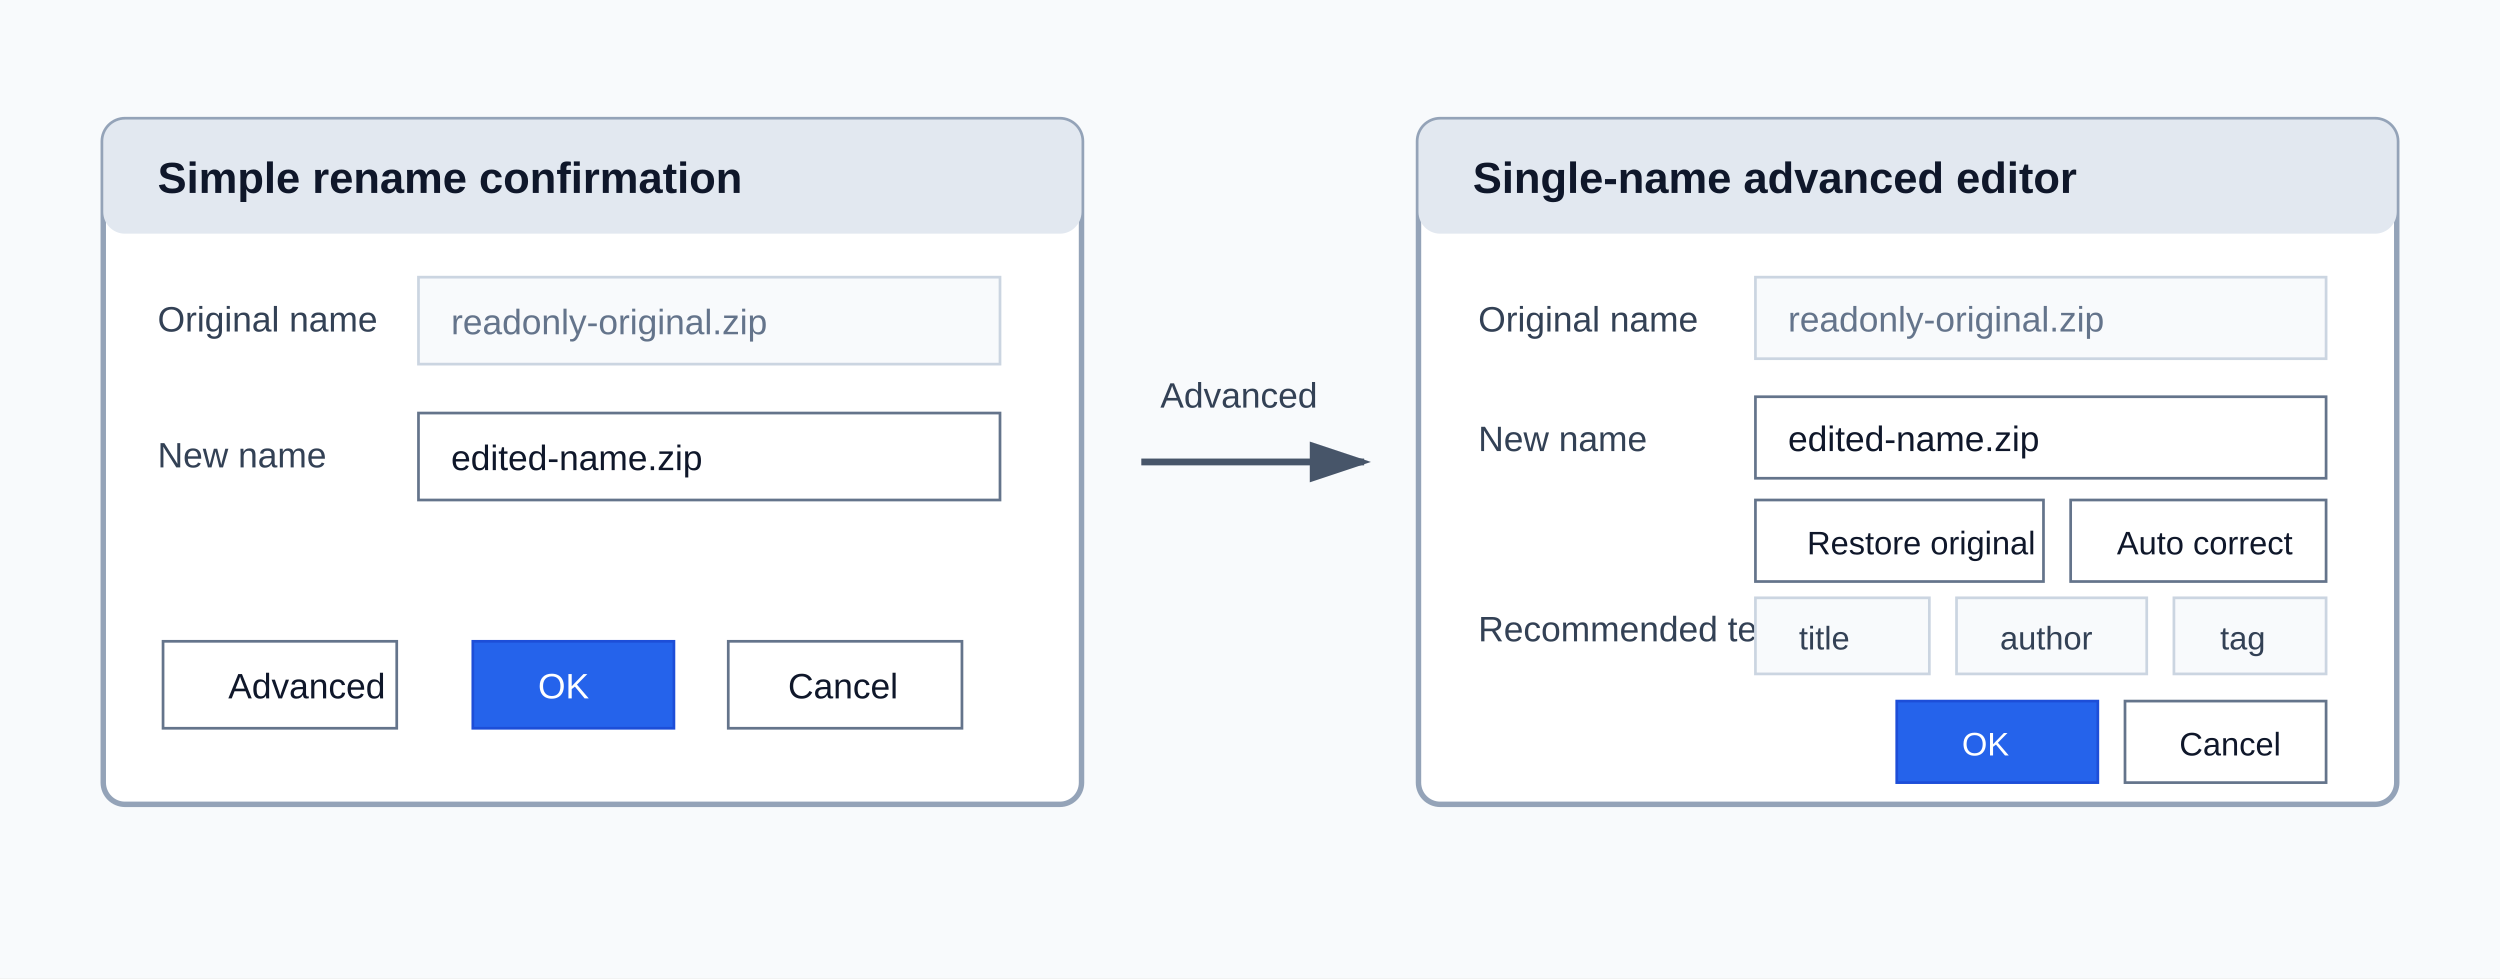
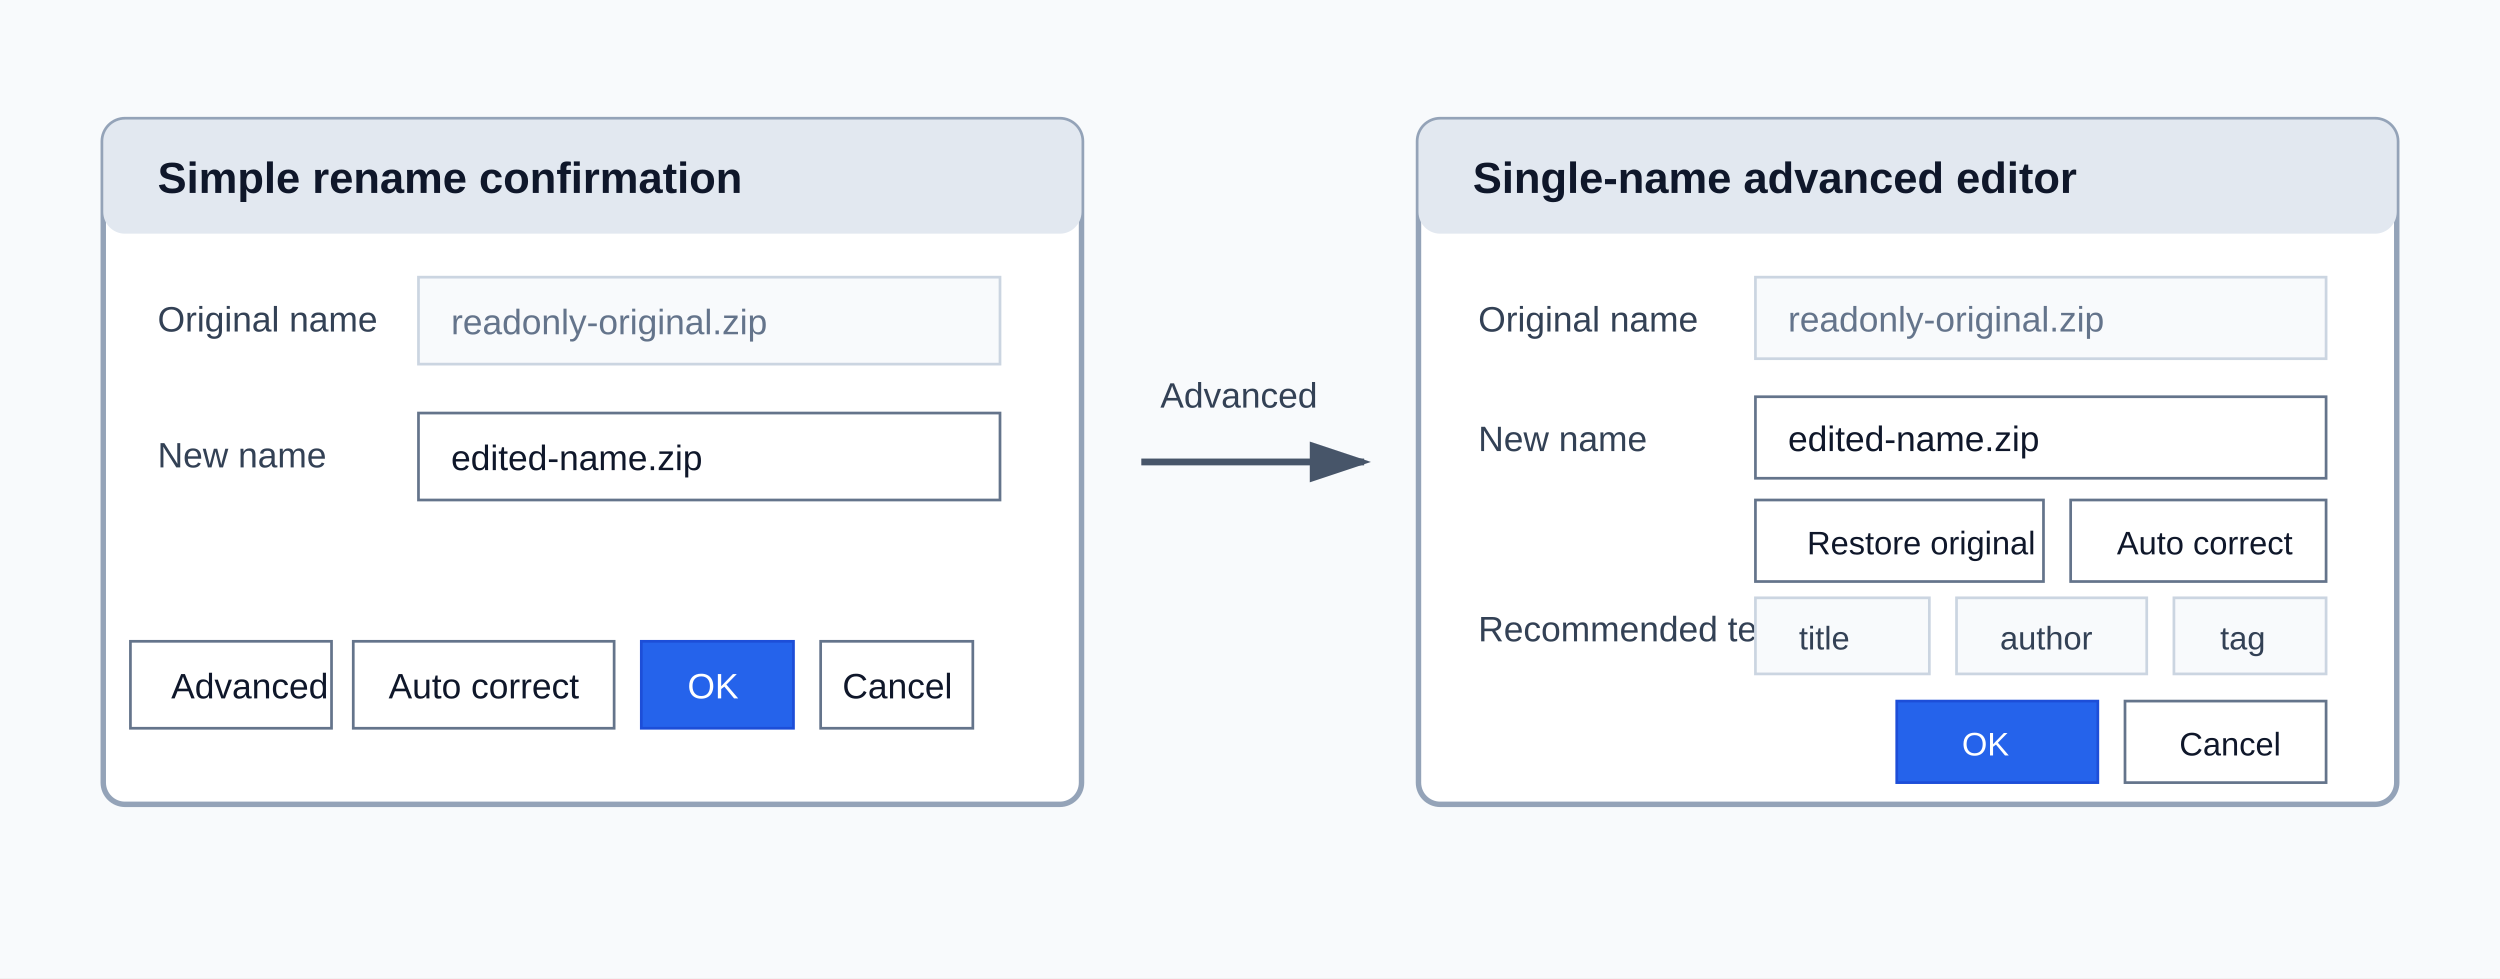
<svg xmlns="http://www.w3.org/2000/svg" width="920" height="360" viewBox="0 0 920 360" role="img" aria-labelledby="title desc">
  <rect width="920" height="360" fill="#f8fafc" />
  <rect x="38" y="44" width="360" height="252" rx="8" fill="#ffffff" stroke="#94a3b8" stroke-width="2" />
  <rect x="38" y="44" width="360" height="42" rx="8" fill="#e2e8f0" />
  <text x="58" y="71" font-family="Segoe UI, Arial, sans-serif" font-size="16" font-weight="700" fill="#0f172a">Simple rename confirmation</text>
  <text x="58" y="122" font-family="Segoe UI, Arial, sans-serif" font-size="13" fill="#334155">Original name</text>
  <rect x="154" y="102" width="214" height="32" fill="#f8fafc" stroke="#cbd5e1" />
  <text x="166" y="123" font-family="Segoe UI, Arial, sans-serif" font-size="13" fill="#64748b">readonly-original.zip</text>
  <text x="58" y="172" font-family="Segoe UI, Arial, sans-serif" font-size="13" fill="#334155">New name</text>
  <rect x="154" y="152" width="214" height="32" fill="#ffffff" stroke="#64748b" />
  <text x="166" y="173" font-family="Segoe UI, Arial, sans-serif" font-size="13" fill="#0f172a">edited-name.zip</text>
-   <rect x="60" y="236" width="86" height="32" fill="#ffffff" stroke="#64748b" />
-   <text x="84" y="257" font-family="Segoe UI, Arial, sans-serif" font-size="13" fill="#0f172a">Advanced</text>
-   <rect x="174" y="236" width="74" height="32" fill="#2563eb" stroke="#1d4ed8" />
-   <text x="198" y="257" font-family="Segoe UI, Arial, sans-serif" font-size="13" fill="#ffffff">OK</text>
-   <rect x="268" y="236" width="86" height="32" fill="#ffffff" stroke="#64748b" />
-   <text x="290" y="257" font-family="Segoe UI, Arial, sans-serif" font-size="13" fill="#0f172a">Cancel</text>
+   <rect x="48" y="236" width="74" height="32" fill="#ffffff" stroke="#64748b" />
+   <text x="63" y="257" font-family="Segoe UI, Arial, sans-serif" font-size="13" fill="#0f172a">Advanced</text>
+   <rect x="130" y="236" width="96" height="32" fill="#ffffff" stroke="#64748b" />
+   <text x="143" y="257" font-family="Segoe UI, Arial, sans-serif" font-size="13" fill="#0f172a">Auto correct</text>
+   <rect x="236" y="236" width="56" height="32" fill="#2563eb" stroke="#1d4ed8" />
+   <text x="253" y="257" font-family="Segoe UI, Arial, sans-serif" font-size="13" fill="#ffffff">OK</text>
+   <rect x="302" y="236" width="56" height="32" fill="#ffffff" stroke="#64748b" />
+   <text x="310" y="257" font-family="Segoe UI, Arial, sans-serif" font-size="13" fill="#0f172a">Cancel</text>
  <path d="M420 170h82" fill="none" stroke="#475569" stroke-width="2.5" marker-end="url(#arrow)" />
  <text x="427" y="150" font-family="Segoe UI, Arial, sans-serif" font-size="13" fill="#334155">Advanced</text>
  <rect x="522" y="44" width="360" height="252" rx="8" fill="#ffffff" stroke="#94a3b8" stroke-width="2" />
  <rect x="522" y="44" width="360" height="42" rx="8" fill="#e2e8f0" />
  <text x="542" y="71" font-family="Segoe UI, Arial, sans-serif" font-size="16" font-weight="700" fill="#0f172a">Single-name advanced editor</text>
  <text x="544" y="122" font-family="Segoe UI, Arial, sans-serif" font-size="13" fill="#334155">Original name</text>
  <rect x="646" y="102" width="210" height="30" fill="#f8fafc" stroke="#cbd5e1" />
  <text x="658" y="122" font-family="Segoe UI, Arial, sans-serif" font-size="13" fill="#64748b">readonly-original.zip</text>
  <text x="544" y="166" font-family="Segoe UI, Arial, sans-serif" font-size="13" fill="#334155">New name</text>
  <rect x="646" y="146" width="210" height="30" fill="#ffffff" stroke="#64748b" />
  <text x="658" y="166" font-family="Segoe UI, Arial, sans-serif" font-size="13" fill="#0f172a">edited-name.zip</text>
  <rect x="646" y="184" width="106" height="30" fill="#ffffff" stroke="#64748b" />
  <text x="665" y="204" font-family="Segoe UI, Arial, sans-serif" font-size="12" fill="#0f172a">Restore original</text>
  <rect x="762" y="184" width="94" height="30" fill="#ffffff" stroke="#64748b" />
  <text x="779" y="204" font-family="Segoe UI, Arial, sans-serif" font-size="12" fill="#0f172a">Auto correct</text>
  <text x="544" y="236" font-family="Segoe UI, Arial, sans-serif" font-size="13" fill="#334155">Recommended text</text>
  <rect x="646" y="220" width="64" height="28" fill="#f8fafc" stroke="#cbd5e1" />
  <text x="662" y="239" font-family="Segoe UI, Arial, sans-serif" font-size="12" fill="#334155">title</text>
  <rect x="720" y="220" width="70" height="28" fill="#f8fafc" stroke="#cbd5e1" />
  <text x="736" y="239" font-family="Segoe UI, Arial, sans-serif" font-size="12" fill="#334155">author</text>
  <rect x="800" y="220" width="56" height="28" fill="#f8fafc" stroke="#cbd5e1" />
  <text x="817" y="239" font-family="Segoe UI, Arial, sans-serif" font-size="12" fill="#334155">tag</text>
  <rect x="698" y="258" width="74" height="30" fill="#2563eb" stroke="#1d4ed8" />
  <text x="722" y="278" font-family="Segoe UI, Arial, sans-serif" font-size="12" fill="#ffffff">OK</text>
  <rect x="782" y="258" width="74" height="30" fill="#ffffff" stroke="#64748b" />
  <text x="802" y="278" font-family="Segoe UI, Arial, sans-serif" font-size="12" fill="#0f172a">Cancel</text>
  <defs>
    <marker id="arrow" markerWidth="10" markerHeight="10" refX="8" refY="3" orient="auto">
      <path d="M0,0 L0,6 L9,3 z" fill="#475569" />
    </marker>
  </defs>
</svg>
